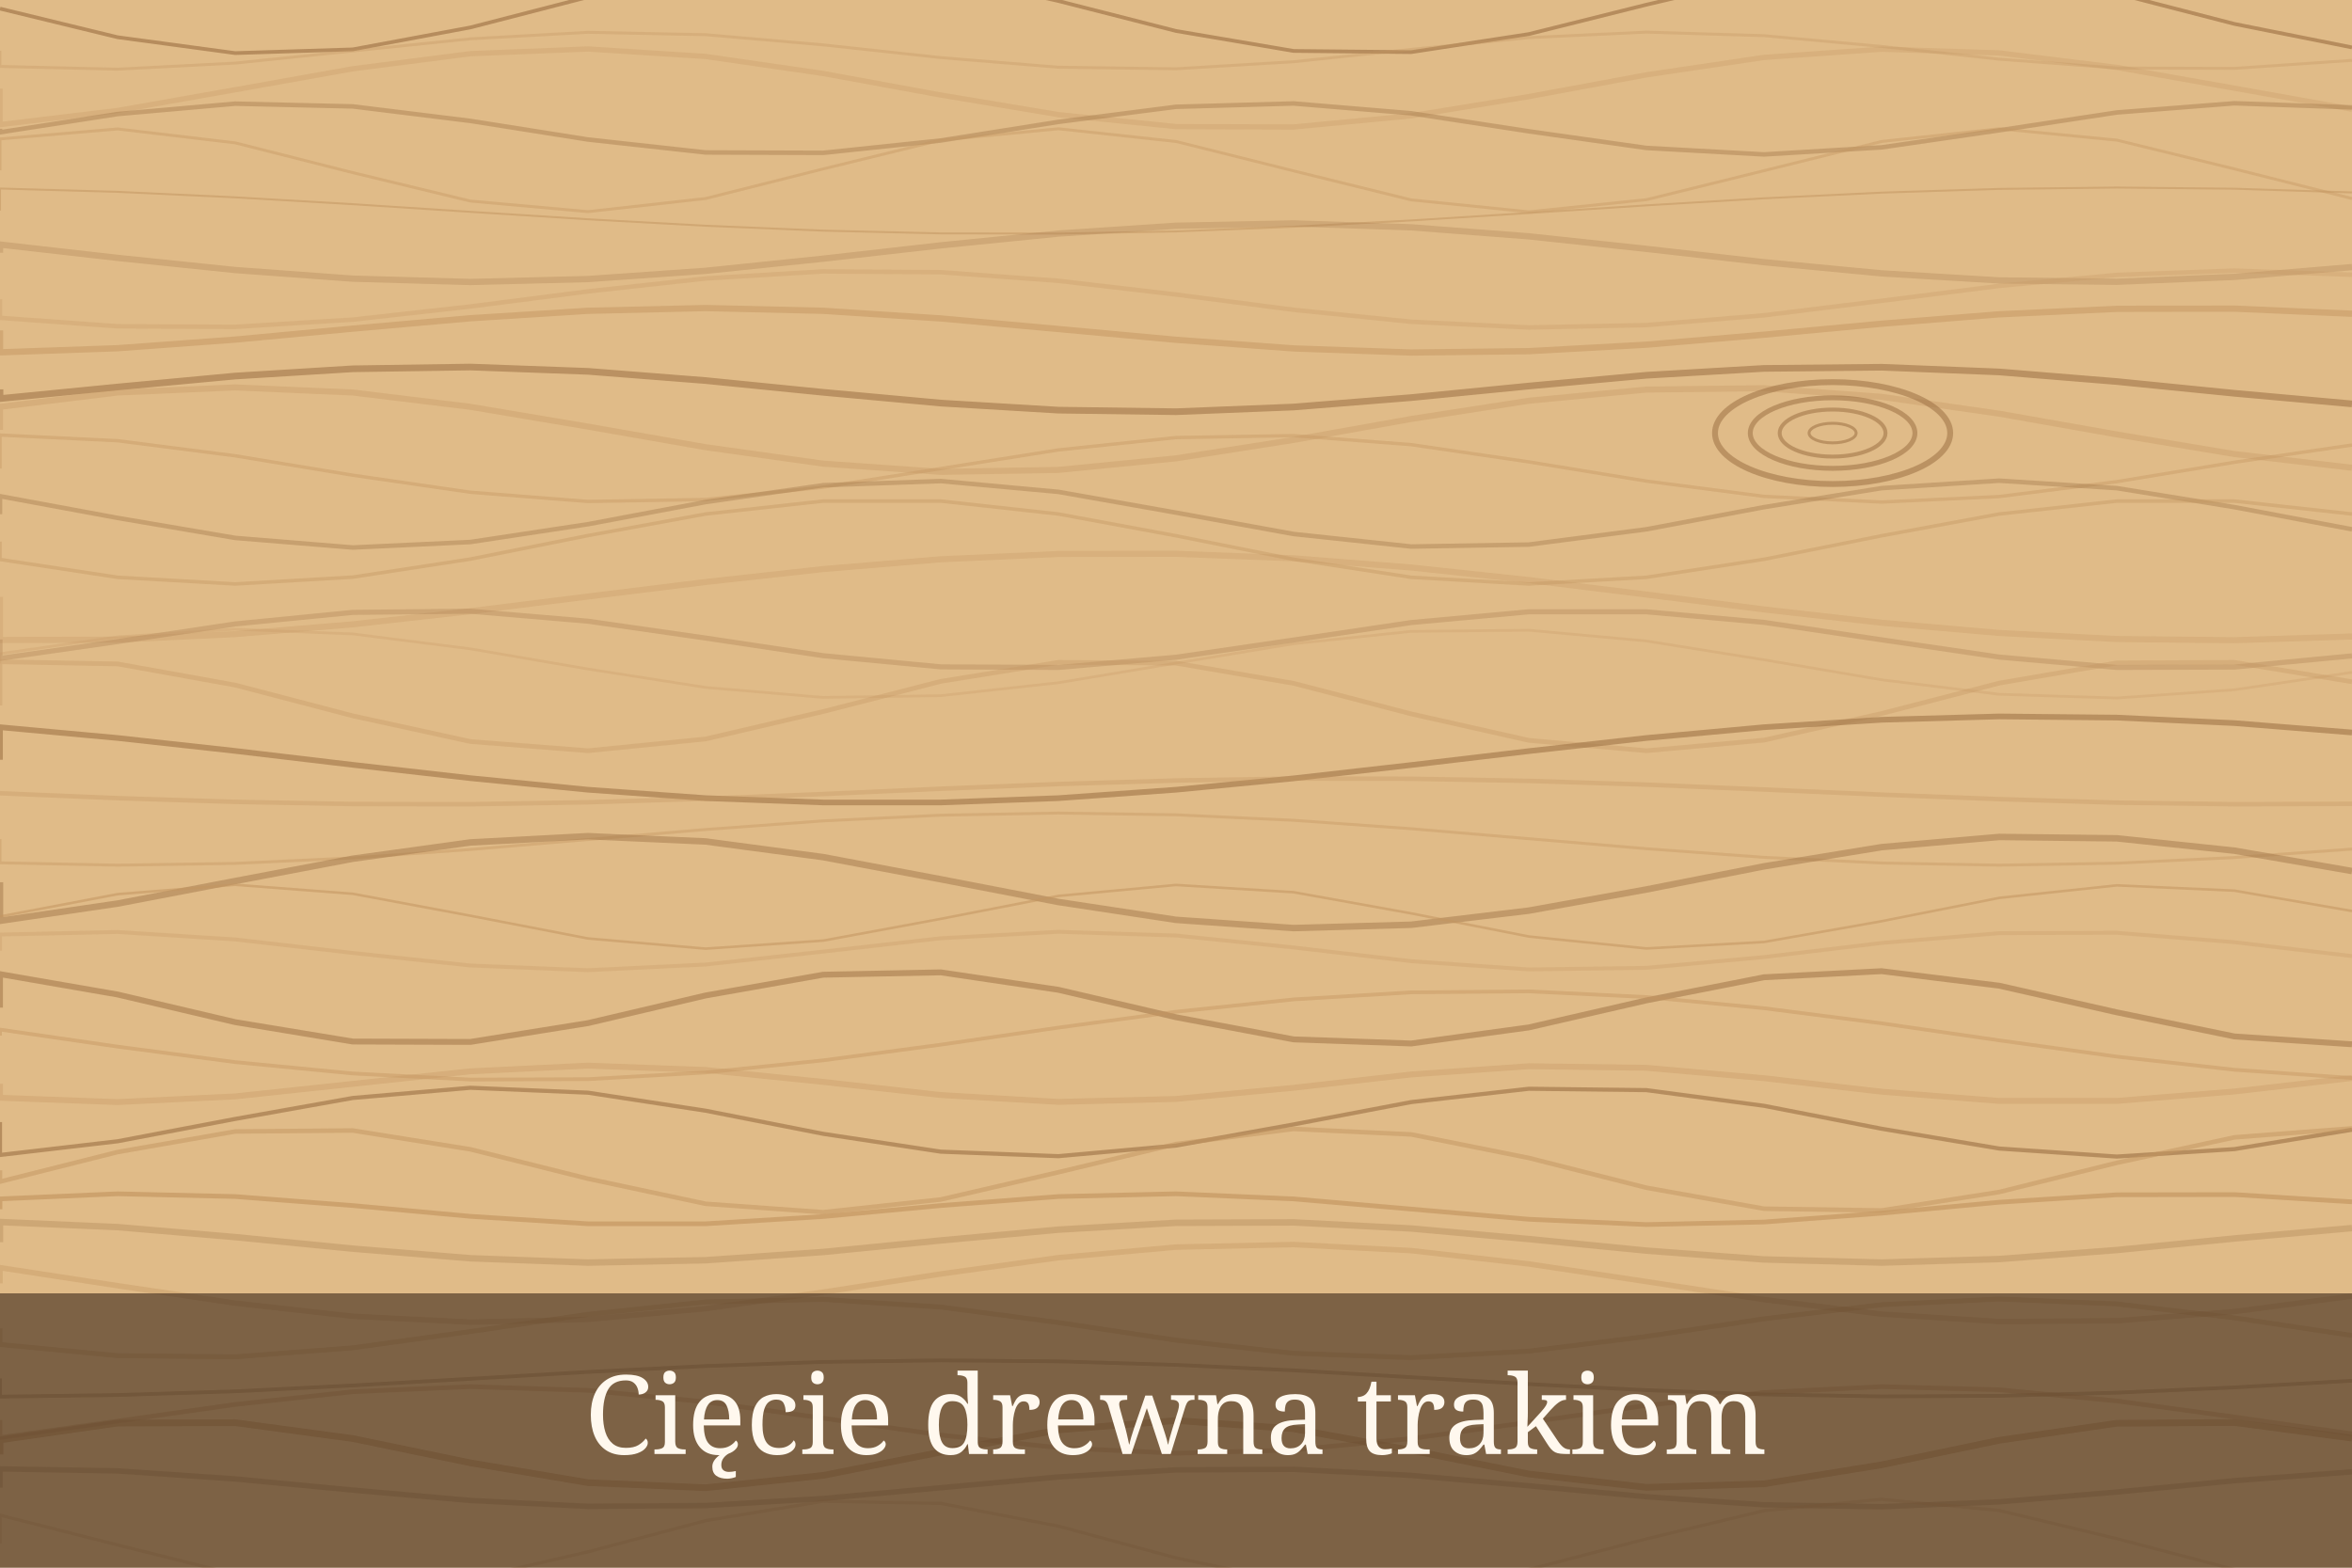
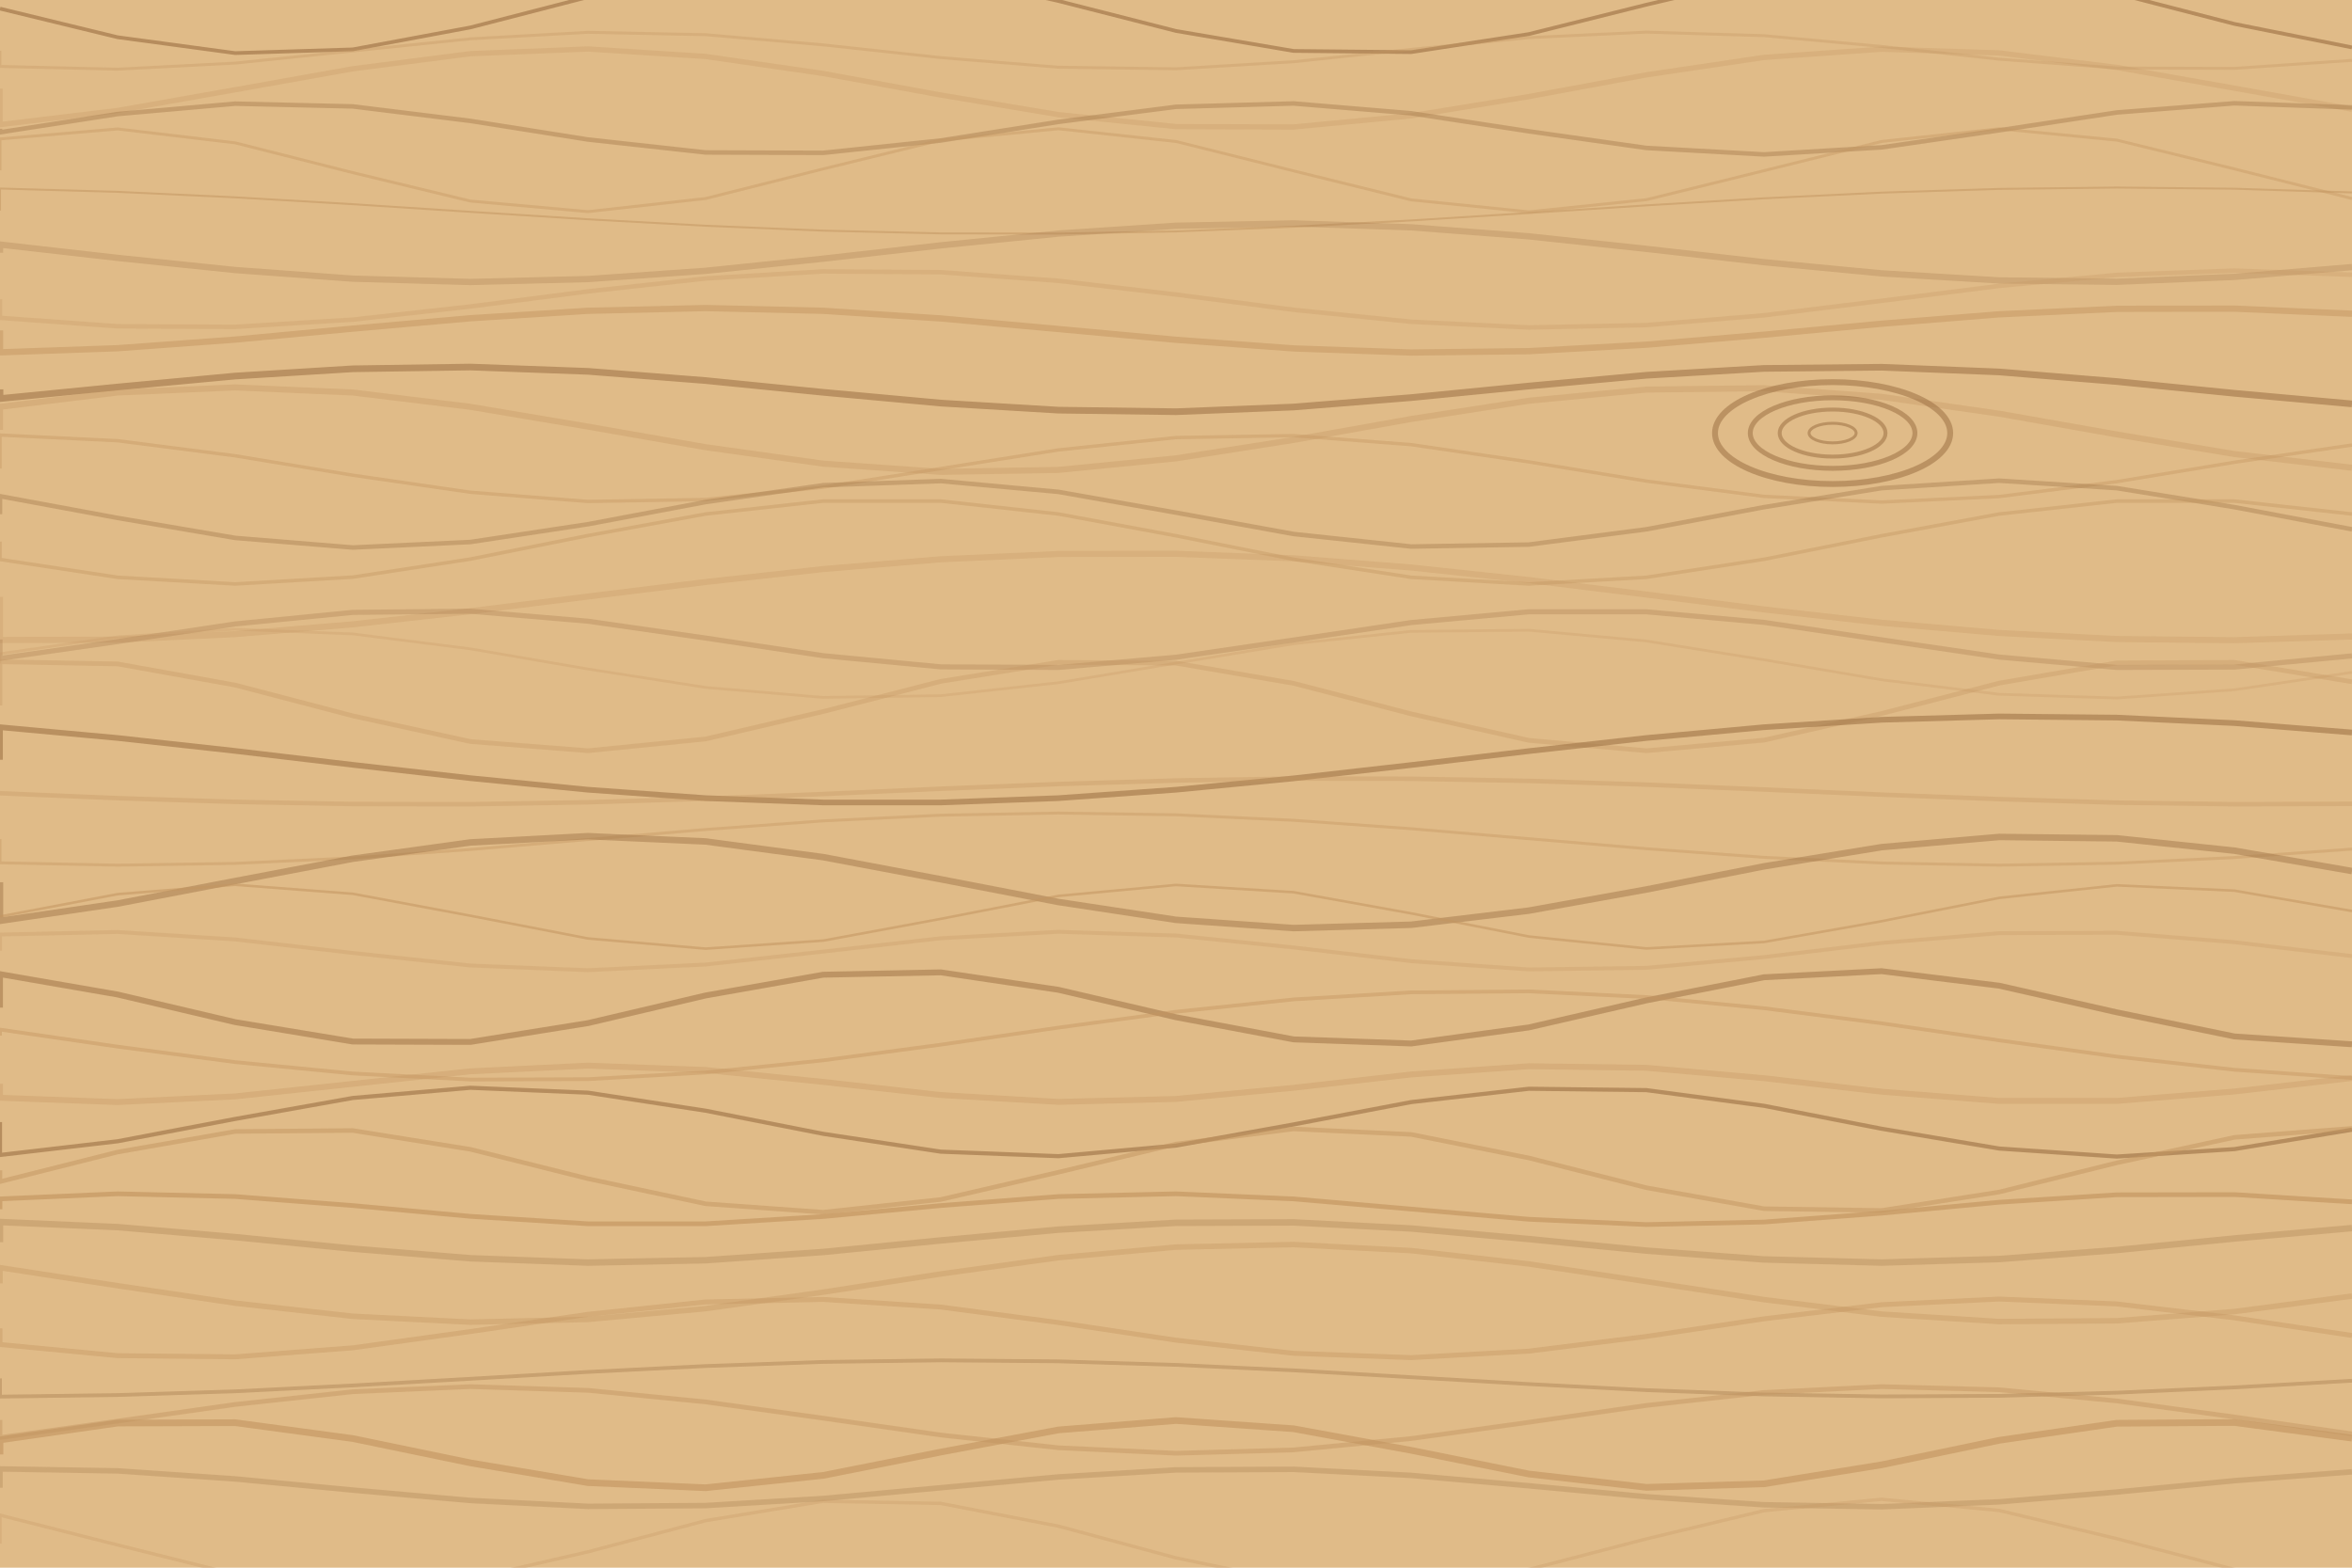
- <svg xmlns="http://www.w3.org/2000/svg" viewBox="0 0 1200 800" width="1200" height="800" role="img" aria-label="Cięcie drewna trakiem">
+ <svg xmlns="http://www.w3.org/2000/svg" viewBox="0 0 1200 800" width="1200" height="800" role="img" aria-label="Drewno">
  <rect width="1200" height="800" fill="#e0bb88" />
  <path d="M0 4.4 L0 4.4 L60 19.0 L120 27.1 L180 25.2 L240 14.0 L300 -1.5 L360 -14.3 L420 -18.8 L480 -13.0 L540 0.5 L600 15.8 L660 26.0 L720 26.6 L780 17.4 L840 2.4 L900 -11.7 L960 -18.7 L1020 -15.4 L1080 -3.3 L1140 12.2 L1200 24.2" stroke="#9d7144" stroke-width="1.9" fill="none" opacity="0.63" />
  <path d="M0 25.9 L0 33.9 L60 35.3 L120 32.2 L180 26.0 L240 19.8 L300 16.5 L360 17.7 L420 22.9 L480 29.4 L540 34.3 L600 35.1 L660 31.5 L720 25.2 L780 19.2 L840 16.4 L900 18.2 L960 23.7 L1020 30.2 L1080 34.7 L1140 34.9 L1200 30.8" stroke="#c39560" stroke-width="1.5" fill="none" opacity="0.33" />
  <path d="M0 45.2 L0 63.6 L60 56.4 L120 45.8 L180 35.1 L240 27.4 L300 25.0 L360 28.8 L420 37.5 L480 48.5 L540 58.5 L600 64.6 L660 64.8 L720 59.1 L780 49.3 L840 38.2 L900 29.3 L960 25.1 L1020 27.0 L1080 34.4 L1140 45.0 L1200 55.7" stroke="#c39560" stroke-width="2.7" fill="none" opacity="0.28" />
  <path d="M0 65.7 L0 67.5 L60 58.2 L120 52.9 L180 54.3 L240 61.7 L300 71.2 L360 77.8 L420 78.0 L480 71.7 L540 62.2 L600 54.5 L660 52.8 L720 57.8 L780 67.0 L840 75.5 L900 78.8 L960 75.2 L1020 66.5 L1080 57.4 L1140 52.7 L1200 54.8" stroke="#9d7144" stroke-width="2.3" fill="none" opacity="0.39" />
  <path d="M0 86.9 L0 70.9 L60 65.8 L120 72.9 L180 88.1 L240 102.6 L300 108.0 L360 101.3 L420 86.2 L480 71.5 L540 65.7 L600 72.2 L660 87.2 L720 102.0 L780 108.1 L840 101.9 L900 87.1 L960 72.2 L1020 65.7 L1080 71.5 L1140 86.2 L1200 101.3" stroke="#c39560" stroke-width="1.5" fill="none" opacity="0.39" />
  <path d="M0 107.5 L0 96.2 L60 97.9 L120 100.7 L180 104.2 L240 108.1 L300 111.9 L360 115.2 L420 117.7 L480 119.1 L540 119.2 L600 118.1 L660 115.7 L720 112.5 L780 108.7 L840 104.8 L900 101.2 L960 98.3 L1020 96.4 L1080 95.7 L1140 96.3 L1200 98.2" stroke="#c39560" stroke-width="1.0" fill="none" opacity="0.53" />
  <path d="M0 129.0 L0 124.8 L60 131.6 L120 137.8 L180 142.2 L240 143.9 L300 142.4 L360 138.2 L420 132.0 L480 125.2 L540 119.2 L600 115.2 L660 114.0 L720 116.0 L780 120.6 L840 127.0 L900 133.8 L960 139.5 L1020 143.1 L1080 143.8 L1140 141.3 L1200 136.3" stroke="#9d7144" stroke-width="3.2" fill="none" opacity="0.26" />
  <path d="M0 152.7 L0 162.2 L60 166.5 L120 166.8 L180 163.1 L240 156.4 L300 148.7 L360 142.1 L420 138.5 L480 138.9 L540 143.3 L600 150.3 L660 158.1 L720 164.2 L780 167.1 L840 165.9 L900 160.9 L960 153.5 L1020 145.9 L1080 140.3 L1140 138.1 L1200 140.2" stroke="#c39560" stroke-width="2.3" fill="none" opacity="0.27" />
  <path d="M0 168.6 L0 179.8 L60 177.7 L120 173.3 L180 167.7 L240 162.4 L300 158.6 L360 157.2 L420 158.6 L480 162.5 L540 167.9 L600 173.4 L660 177.8 L720 179.9 L780 179.2 L840 175.9 L900 170.8 L960 165.2 L1020 160.4 L1080 157.6 L1140 157.5 L1200 160.1" stroke="#c39560" stroke-width="3.2" fill="none" opacity="0.50" />
  <path d="M0 198.7 L0 203.4 L60 197.5 L120 191.9 L180 188.2 L240 187.3 L300 189.5 L360 194.2 L420 200.2 L480 205.7 L540 209.3 L600 210.1 L660 207.7 L720 202.9 L780 197.0 L840 191.5 L900 188.0 L960 187.4 L1020 189.8 L1080 194.7 L1140 200.7 L1200 206.1" stroke="#9d7144" stroke-width="3.4" fill="none" opacity="0.57" />
  <path d="M0 219.4 L0 207.6 L60 200.3 L120 197.7 L180 200.3 L240 207.6 L300 217.7 L360 228.2 L420 236.6 L480 240.8 L540 239.8 L600 233.9 L660 224.5 L720 213.8 L780 204.5 L840 198.8 L900 198.1 L960 202.5 L1020 211.1 L1080 221.7 L1140 231.7 L1200 238.7" stroke="#c39560" stroke-width="3.1" fill="none" opacity="0.33" />
  <path d="M0 239.1 L0 222.0 L60 224.9 L120 232.6 L180 242.5 L240 251.2 L300 255.9 L360 254.9 L420 248.6 L480 239.1 L540 229.6 L600 223.3 L660 222.3 L720 226.9 L780 235.7 L840 245.5 L900 253.3 L960 256.2 L1020 253.4 L1080 245.8 L1140 235.9 L1200 227.1" stroke="#c39560" stroke-width="1.7" fill="none" opacity="0.41" />
  <path d="M0 262.4 L0 253.2 L60 264.3 L120 274.5 L180 279.4 L240 276.6 L300 267.5 L360 256.2 L420 247.6 L480 245.5 L540 251.0 L600 261.6 L660 272.5 L720 278.9 L780 277.9 L840 270.1 L900 258.8 L960 249.1 L1020 245.3 L1080 249.1 L1140 258.8 L1200 270.1" stroke="#9d7144" stroke-width="2.3" fill="none" opacity="0.37" />
  <path d="M0 276.4 L0 285.5 L60 294.6 L120 298.0 L180 294.5 L240 285.3 L300 273.3 L360 262.3 L420 255.7 L480 255.7 L540 262.3 L600 273.4 L660 285.4 L720 294.6 L780 298.0 L840 294.6 L900 285.4 L960 273.4 L1020 262.3 L1080 255.7 L1140 255.7 L1200 262.3" stroke="#c39560" stroke-width="1.8" fill="none" opacity="0.40" />
  <path d="M0 304.6 L0 326.6 L60 326.4 L120 323.6 L180 318.6 L240 311.9 L300 304.4 L360 297.0 L420 290.4 L480 285.4 L540 282.7 L600 282.6 L660 284.9 L720 289.6 L780 296.0 L840 303.4 L900 311.0 L960 317.8 L1020 323.0 L1080 326.1 L1140 326.7 L1200 324.8" stroke="#c39560" stroke-width="3.1" fill="none" opacity="0.29" />
  <path d="M0 326.3 L0 336.0 L60 327.4 L120 318.4 L180 312.5 L240 311.9 L300 317.0 L360 325.6 L420 334.6 L480 340.3 L540 340.6 L600 335.4 L660 326.6 L720 317.7 L780 312.2 L840 312.2 L900 317.6 L960 326.5 L1020 335.3 L1080 340.6 L1140 340.4 L1200 334.7" stroke="#9d7144" stroke-width="2.6" fill="none" opacity="0.28" />
  <path d="M0 338.7 L0 333.6 L60 325.0 L120 321.1 L180 323.5 L240 331.1 L300 341.4 L360 350.8 L420 355.9 L480 355.0 L540 348.4 L600 338.4 L660 328.5 L720 322.2 L780 321.6 L840 327.1 L900 336.7 L960 346.9 L1020 354.3 L1080 356.2 L1140 352.0 L1200 343.1" stroke="#c39560" stroke-width="1.4" fill="none" opacity="0.25" />
  <path d="M0 360.0 L0 337.7 L60 338.8 L120 349.6 L180 365.3 L240 378.4 L300 383.1 L360 377.1 L420 363.1 L480 347.7 L540 338.0 L600 338.4 L660 348.7 L720 364.3 L780 377.8 L840 383.1 L900 377.7 L960 364.1 L1020 348.6 L1080 338.3 L1140 338.0 L1200 347.9" stroke="#c39560" stroke-width="2.4" fill="none" opacity="0.33" />
  <path d="M0 387.7 L0 371.1 L60 376.6 L120 383.2 L180 390.3 L240 397.1 L300 403.0 L360 407.3 L420 409.5 L480 409.5 L540 407.3 L600 403.0 L660 397.2 L720 390.4 L780 383.3 L840 376.6 L900 371.1 L960 367.3 L1020 365.6 L1080 366.2 L1140 369.0 L1200 373.8" stroke="#9d7144" stroke-width="2.9" fill="none" opacity="0.58" />
  <path d="M0 403.8 L0 404.8 L60 407.3 L120 409.2 L180 410.3 L240 410.4 L300 409.4 L360 407.6 L420 405.2 L480 402.5 L540 400.1 L600 398.3 L660 397.3 L720 397.4 L780 398.5 L840 400.4 L900 402.9 L960 405.5 L1020 407.8 L1080 409.6 L1140 410.4 L1200 410.2" stroke="#c39560" stroke-width="2.3" fill="none" opacity="0.33" />
  <path d="M0 428.2 L0 440.3 L60 441.5 L120 440.6 L180 437.8 L240 433.5 L300 428.4 L360 423.3 L420 418.9 L480 416.0 L540 414.9 L600 415.8 L660 418.6 L720 422.9 L780 428.0 L840 433.1 L900 437.5 L960 440.4 L1020 441.5 L1080 440.5 L1140 437.6 L1200 433.3" stroke="#c39560" stroke-width="1.5" fill="none" opacity="0.39" />
  <path d="M0 450.2 L0 469.9 L60 461.1 L120 449.6 L180 438.2 L240 429.9 L300 426.7 L360 429.4 L420 437.4 L480 448.7 L540 460.3 L600 469.4 L660 473.6 L720 471.9 L780 464.7 L840 453.9 L900 442.1 L960 432.3 L1020 427.1 L1080 427.8 L1140 434.1 L1200 444.5" stroke="#9d7144" stroke-width="3.3" fill="none" opacity="0.46" />
  <path d="M0 467.8 L0 467.7 L60 456.3 L120 451.5 L180 456.1 L240 467.3 L300 478.9 L360 484.1 L420 480.0 L480 468.9 L540 457.2 L600 451.6 L660 455.3 L720 466.1 L780 477.9 L840 484.0 L900 480.7 L960 470.1 L1020 458.2 L1080 451.8 L1140 454.5 L1200 464.9" stroke="#c39560" stroke-width="1.3" fill="none" opacity="0.55" />
  <path d="M0 485.2 L0 476.9 L60 475.6 L120 479.4 L180 486.3 L240 492.7 L300 495.1 L360 492.2 L420 485.6 L480 478.8 L540 475.5 L600 477.4 L660 483.5 L720 490.5 L780 494.7 L840 493.9 L900 488.4 L960 481.2 L1020 476.2 L1080 476.0 L1140 480.8 L1200 487.9" stroke="#c39560" stroke-width="2.0" fill="none" opacity="0.27" />
  <path d="M0 514.2 L0 497.1 L60 507.5 L120 521.6 L180 531.5 L240 531.7 L300 522.1 L360 508.0 L420 497.4 L480 496.2 L540 505.1 L600 519.1 L660 530.4 L720 532.5 L780 524.3 L840 510.5 L900 498.7 L960 495.6 L1020 503.0 L1080 516.6 L1140 528.9 L1200 532.9" stroke="#9d7144" stroke-width="3.0" fill="none" opacity="0.52" />
  <path d="M0 528.5 L0 525.4 L60 534.1 L120 542.0 L180 547.8 L240 550.9 L300 550.7 L360 547.3 L420 541.1 L480 533.1 L540 524.4 L600 516.3 L660 510.0 L720 506.4 L780 505.9 L840 508.8 L900 514.5 L960 522.2 L1020 530.9 L1080 539.2 L1140 545.9 L1200 550.1" stroke="#c39560" stroke-width="1.9" fill="none" opacity="0.44" />
  <path d="M0 553.1 L0 560.2 L60 562.4 L120 559.5 L180 553.1 L240 546.7 L300 543.8 L360 546.0 L420 552.1 L480 558.8 L540 562.3 L600 560.8 L660 555.1 L720 548.3 L780 544.1 L840 544.9 L900 550.2 L960 557.1 L1020 561.8 L1080 561.8 L1140 557.0 L1200 550.1" stroke="#c39560" stroke-width="3.0" fill="none" opacity="0.34" />
  <path d="M0 572.6 L0 589.4 L60 582.4 L120 571.0 L180 560.3 L240 555.1 L300 557.6 L360 566.8 L420 578.6 L480 587.7 L540 590.0 L600 584.6 L660 573.8 L720 562.4 L780 555.6 L840 556.3 L900 564.3 L960 576.0 L1020 586.1 L1080 590.2 L1140 586.4 L1200 576.5" stroke="#9d7144" stroke-width="2.1" fill="none" opacity="0.62" />
  <path d="M0 597.2 L0 603.0 L60 587.9 L120 577.4 L180 576.9 L240 586.5 L300 601.5 L360 614.3 L420 618.6 L480 612.1 L540 598.2 L600 583.8 L660 576.1 L720 578.9 L780 590.9 L840 606.1 L900 616.8 L960 617.7 L1020 608.3 L1080 593.4 L1140 580.4 L1200 575.8" stroke="#c39560" stroke-width="2.3" fill="none" opacity="0.51" />
  <path d="M0 617.1 L0 611.8 L60 609.2 L120 610.6 L180 615.2 L240 620.7 L300 624.5 L360 624.5 L420 620.8 L480 615.2 L540 610.6 L600 609.2 L660 611.8 L720 617.0 L780 622.2 L840 624.9 L900 623.6 L960 619.1 L1020 613.5 L1080 609.7 L1140 609.6 L1200 613.3" stroke="#c39560" stroke-width="2.4" fill="none" opacity="0.65" />
  <path d="M0 633.9 L0 623.6 L60 626.2 L120 631.3 L180 637.2 L240 642.1 L300 644.3 L360 643.1 L420 638.9 L480 633.0 L540 627.5 L600 624.0 L660 623.8 L720 626.9 L780 632.3 L840 638.2 L900 642.7 L960 644.3 L1020 642.5 L1080 637.9 L1140 632.0 L1200 626.7" stroke="#9d7144" stroke-width="3.3" fill="none" opacity="0.27" />
  <path d="M0 654.9 L0 646.9 L60 656.1 L120 665.0 L180 671.7 L240 674.7 L300 673.3 L360 667.8 L420 659.4 L480 650.1 L540 641.8 L600 636.4 L660 635.1 L720 638.2 L780 645.0 L840 654.0 L900 663.2 L960 670.6 L1020 674.4 L1080 674.0 L1140 669.3 L1200 661.4" stroke="#c39560" stroke-width="2.8" fill="none" opacity="0.37" />
  <path d="M0 677.9 L0 686.1 L60 691.8 L120 692.4 L180 687.8 L240 679.5 L300 670.7 L360 664.4 L420 663.1 L480 667.0 L540 674.9 L600 683.9 L660 690.6 L720 692.8 L780 689.5 L840 682.0 L900 673.0 L960 665.8 L1020 662.9 L1080 665.4 L1140 672.5 L1200 681.5" stroke="#c39560" stroke-width="2.5" fill="none" opacity="0.41" />
  <path d="M0 703.4 L0 712.7 L60 711.9 L120 710.0 L180 707.0 L240 703.6 L300 700.1 L360 697.1 L420 695.0 L480 694.2 L540 694.7 L600 696.5 L660 699.3 L720 702.8 L780 706.3 L840 709.4 L900 711.6 L960 712.6 L1020 712.3 L1080 710.7 L1140 708.0 L1200 704.6" stroke="#9d7144" stroke-width="1.9" fill="none" opacity="0.36" />
  <path d="M0 724.6 L0 733.6 L60 725.2 L120 716.7 L180 710.2 L240 707.6 L300 709.5 L360 715.4 L420 723.7 L480 732.3 L540 738.8 L600 741.6 L660 739.9 L720 734.1 L780 725.8 L840 717.2 L900 710.6 L960 707.6 L1020 709.2 L1080 714.9 L1140 723.1 L1200 731.7" stroke="#c39560" stroke-width="2.4" fill="none" opacity="0.46" />
  <path d="M0 742.2 L0 734.8 L60 726.2 L120 726.0 L180 734.1 L240 746.5 L300 756.6 L360 759.2 L420 752.9 L480 741.0 L540 729.7 L600 724.9 L660 729.1 L720 740.1 L780 752.2 L840 759.0 L900 757.2 L960 747.5 L1020 735.0 L1080 726.3 L1140 725.9 L1200 733.9" stroke="#c39560" stroke-width="3.4" fill="none" opacity="0.63" />
  <path d="M0 759.2 L0 749.6 L60 750.6 L120 754.7 L180 760.4 L240 765.7 L300 768.7 L360 768.3 L420 764.7 L480 759.2 L540 753.7 L600 750.1 L660 749.8 L720 752.9 L780 758.2 L840 763.8 L900 767.9 L960 768.9 L1020 766.4 L1080 761.4 L1140 755.6 L1200 751.1" stroke="#9d7144" stroke-width="2.8" fill="none" opacity="0.27" />
  <path d="M0 787.7 L0 773.2 L60 788.4 L120 803.4 L180 810.3 L240 805.7 L300 791.9 L360 776.0 L420 766.1 L480 767.2 L540 778.8 L600 795.0 L660 807.4 L720 809.8 L780 800.9 L840 785.3 L900 770.9 L960 765.1 L1020 770.8 L1080 785.2 L1140 800.9 L1200 809.8" stroke="#c39560" stroke-width="1.7" fill="none" opacity="0.29" />
  <ellipse cx="935" cy="221" rx="60" ry="26" fill="none" stroke="#9d7144" stroke-width="3" opacity="0.55" />
  <ellipse cx="935" cy="221" rx="42" ry="18" fill="none" stroke="#9d7144" stroke-width="2.5" opacity="0.55" />
  <ellipse cx="935" cy="221" rx="27" ry="12" fill="none" stroke="#9d7144" stroke-width="2" opacity="0.55" />
  <ellipse cx="935" cy="221" rx="12" ry="5" fill="none" stroke="#9d7144" stroke-width="1.5" opacity="0.55" />
-   <rect x="0" y="660" width="1200" height="140" fill="#2b1a0e" opacity="0.55" />
-   <text x="600" y="742" font-family="Georgia, serif" font-size="56" fill="#fff8ee" text-anchor="middle">Cięcie drewna trakiem</text>
</svg>
